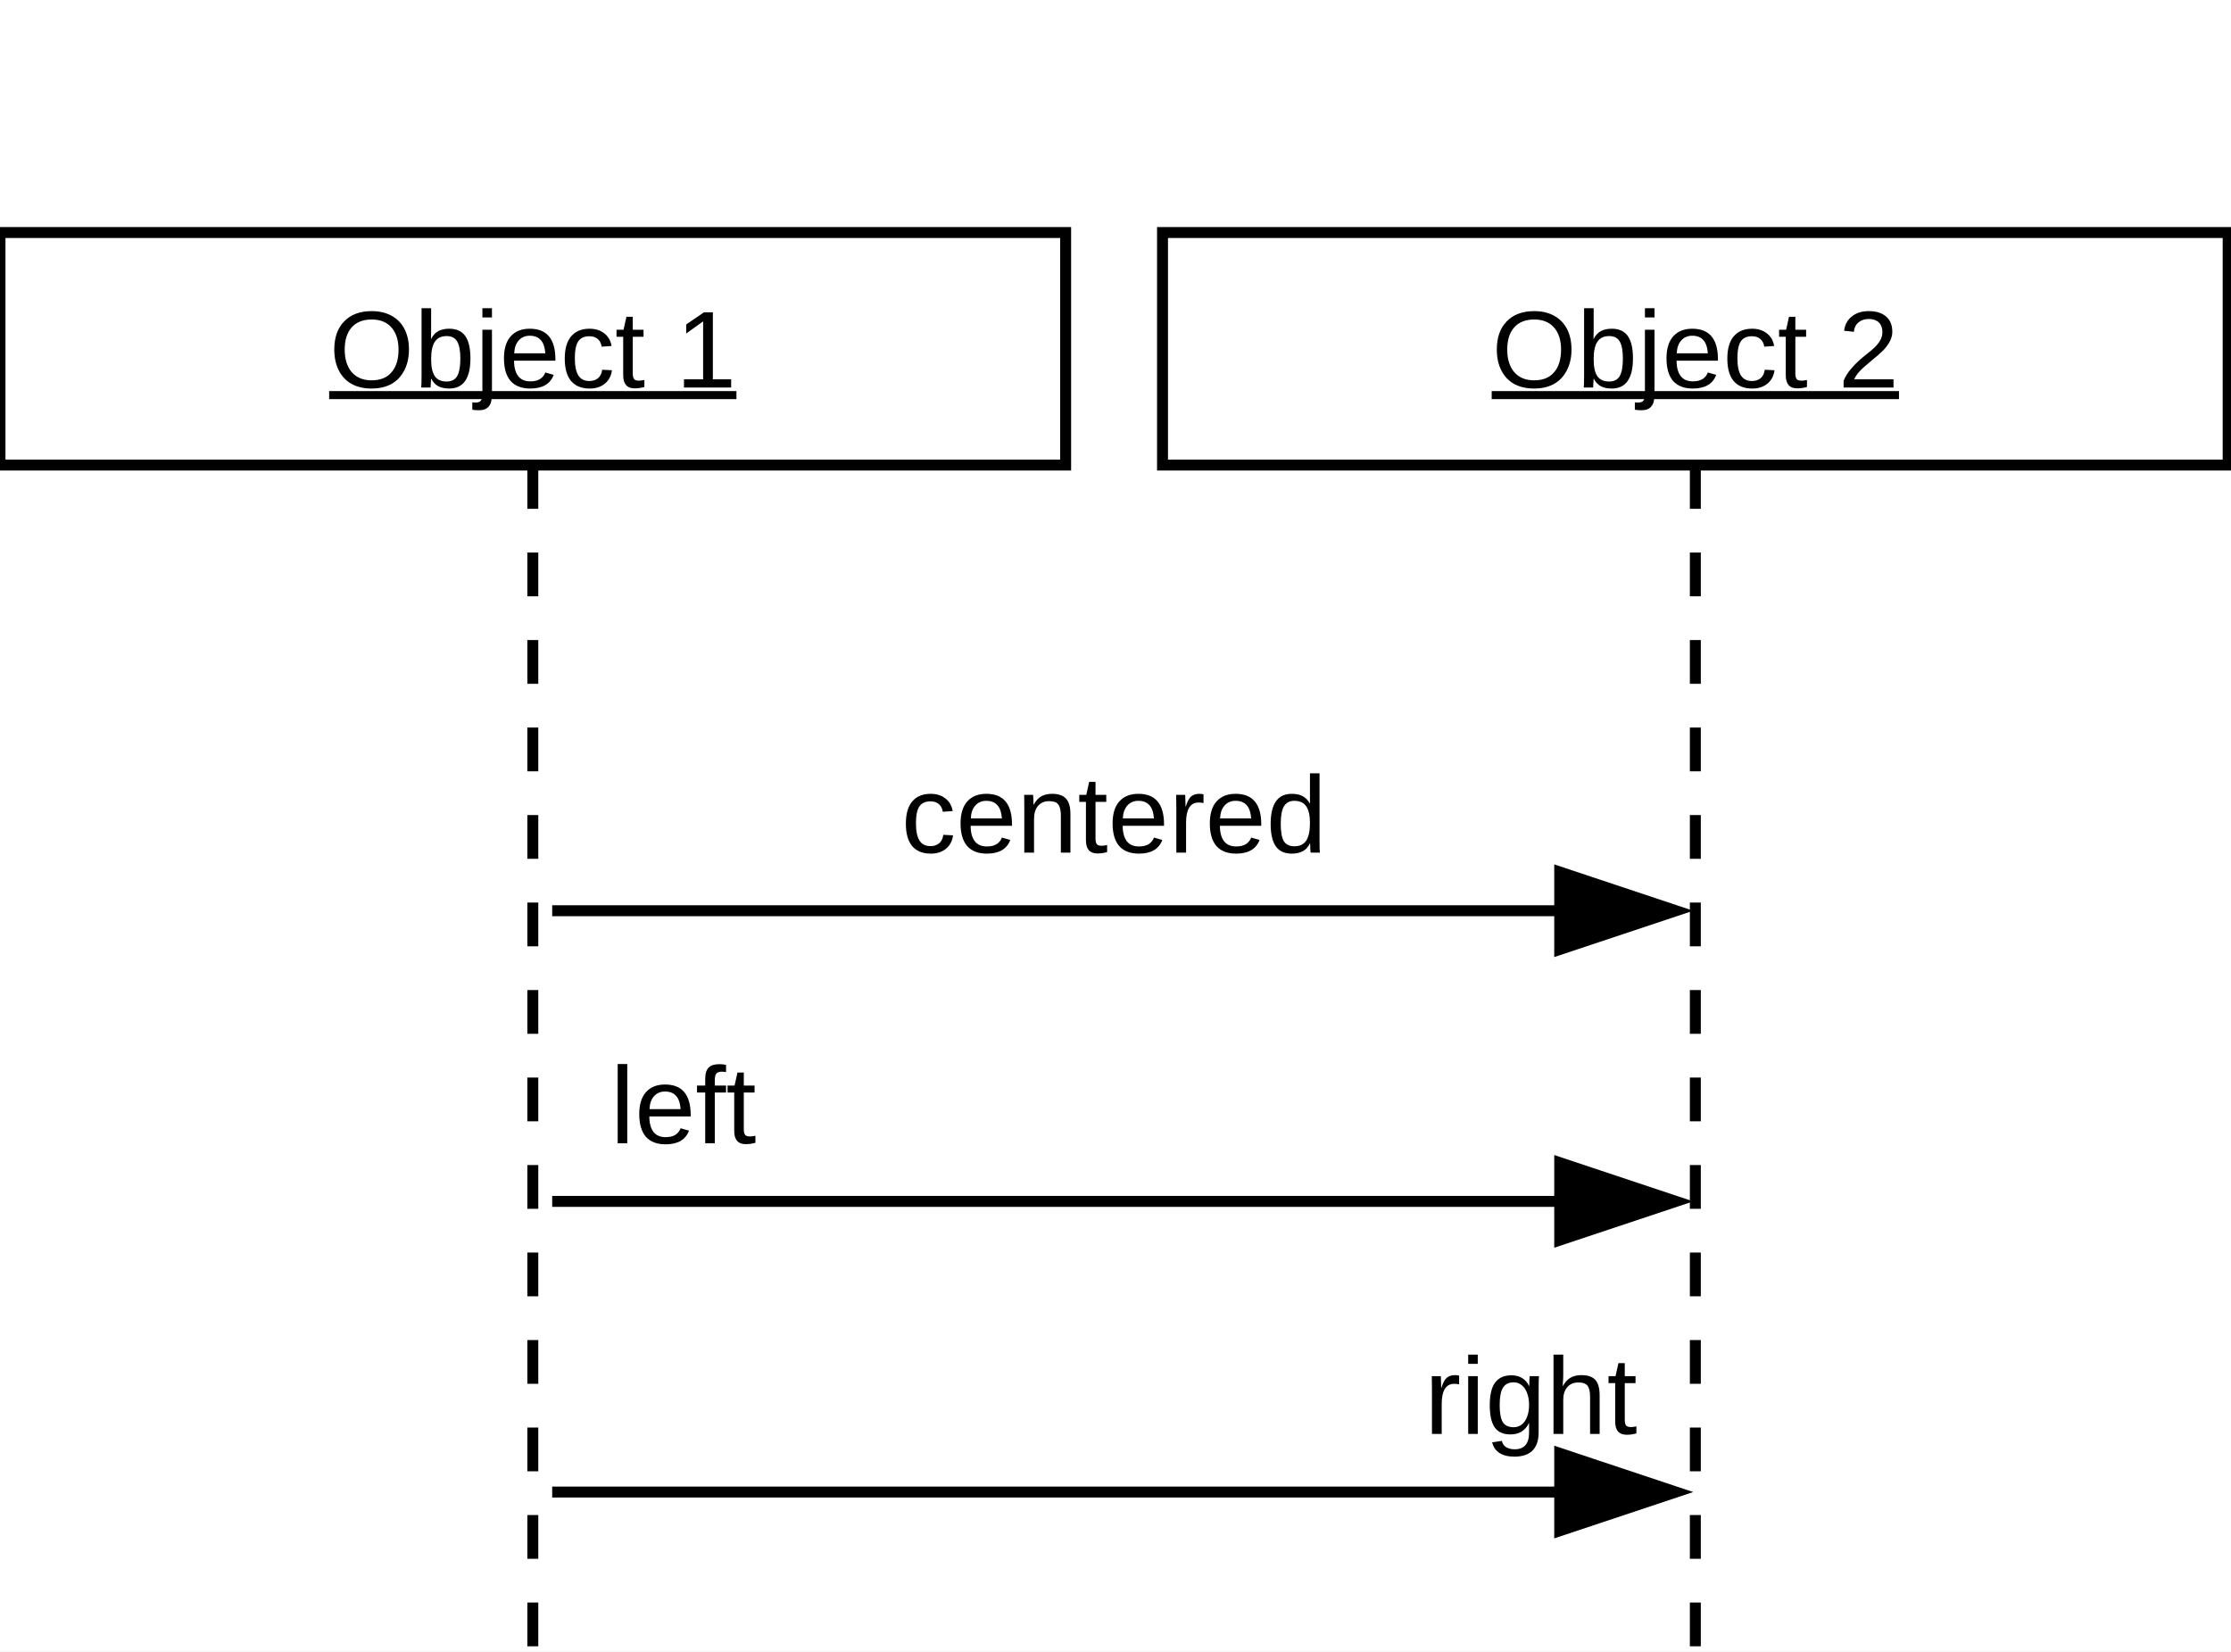
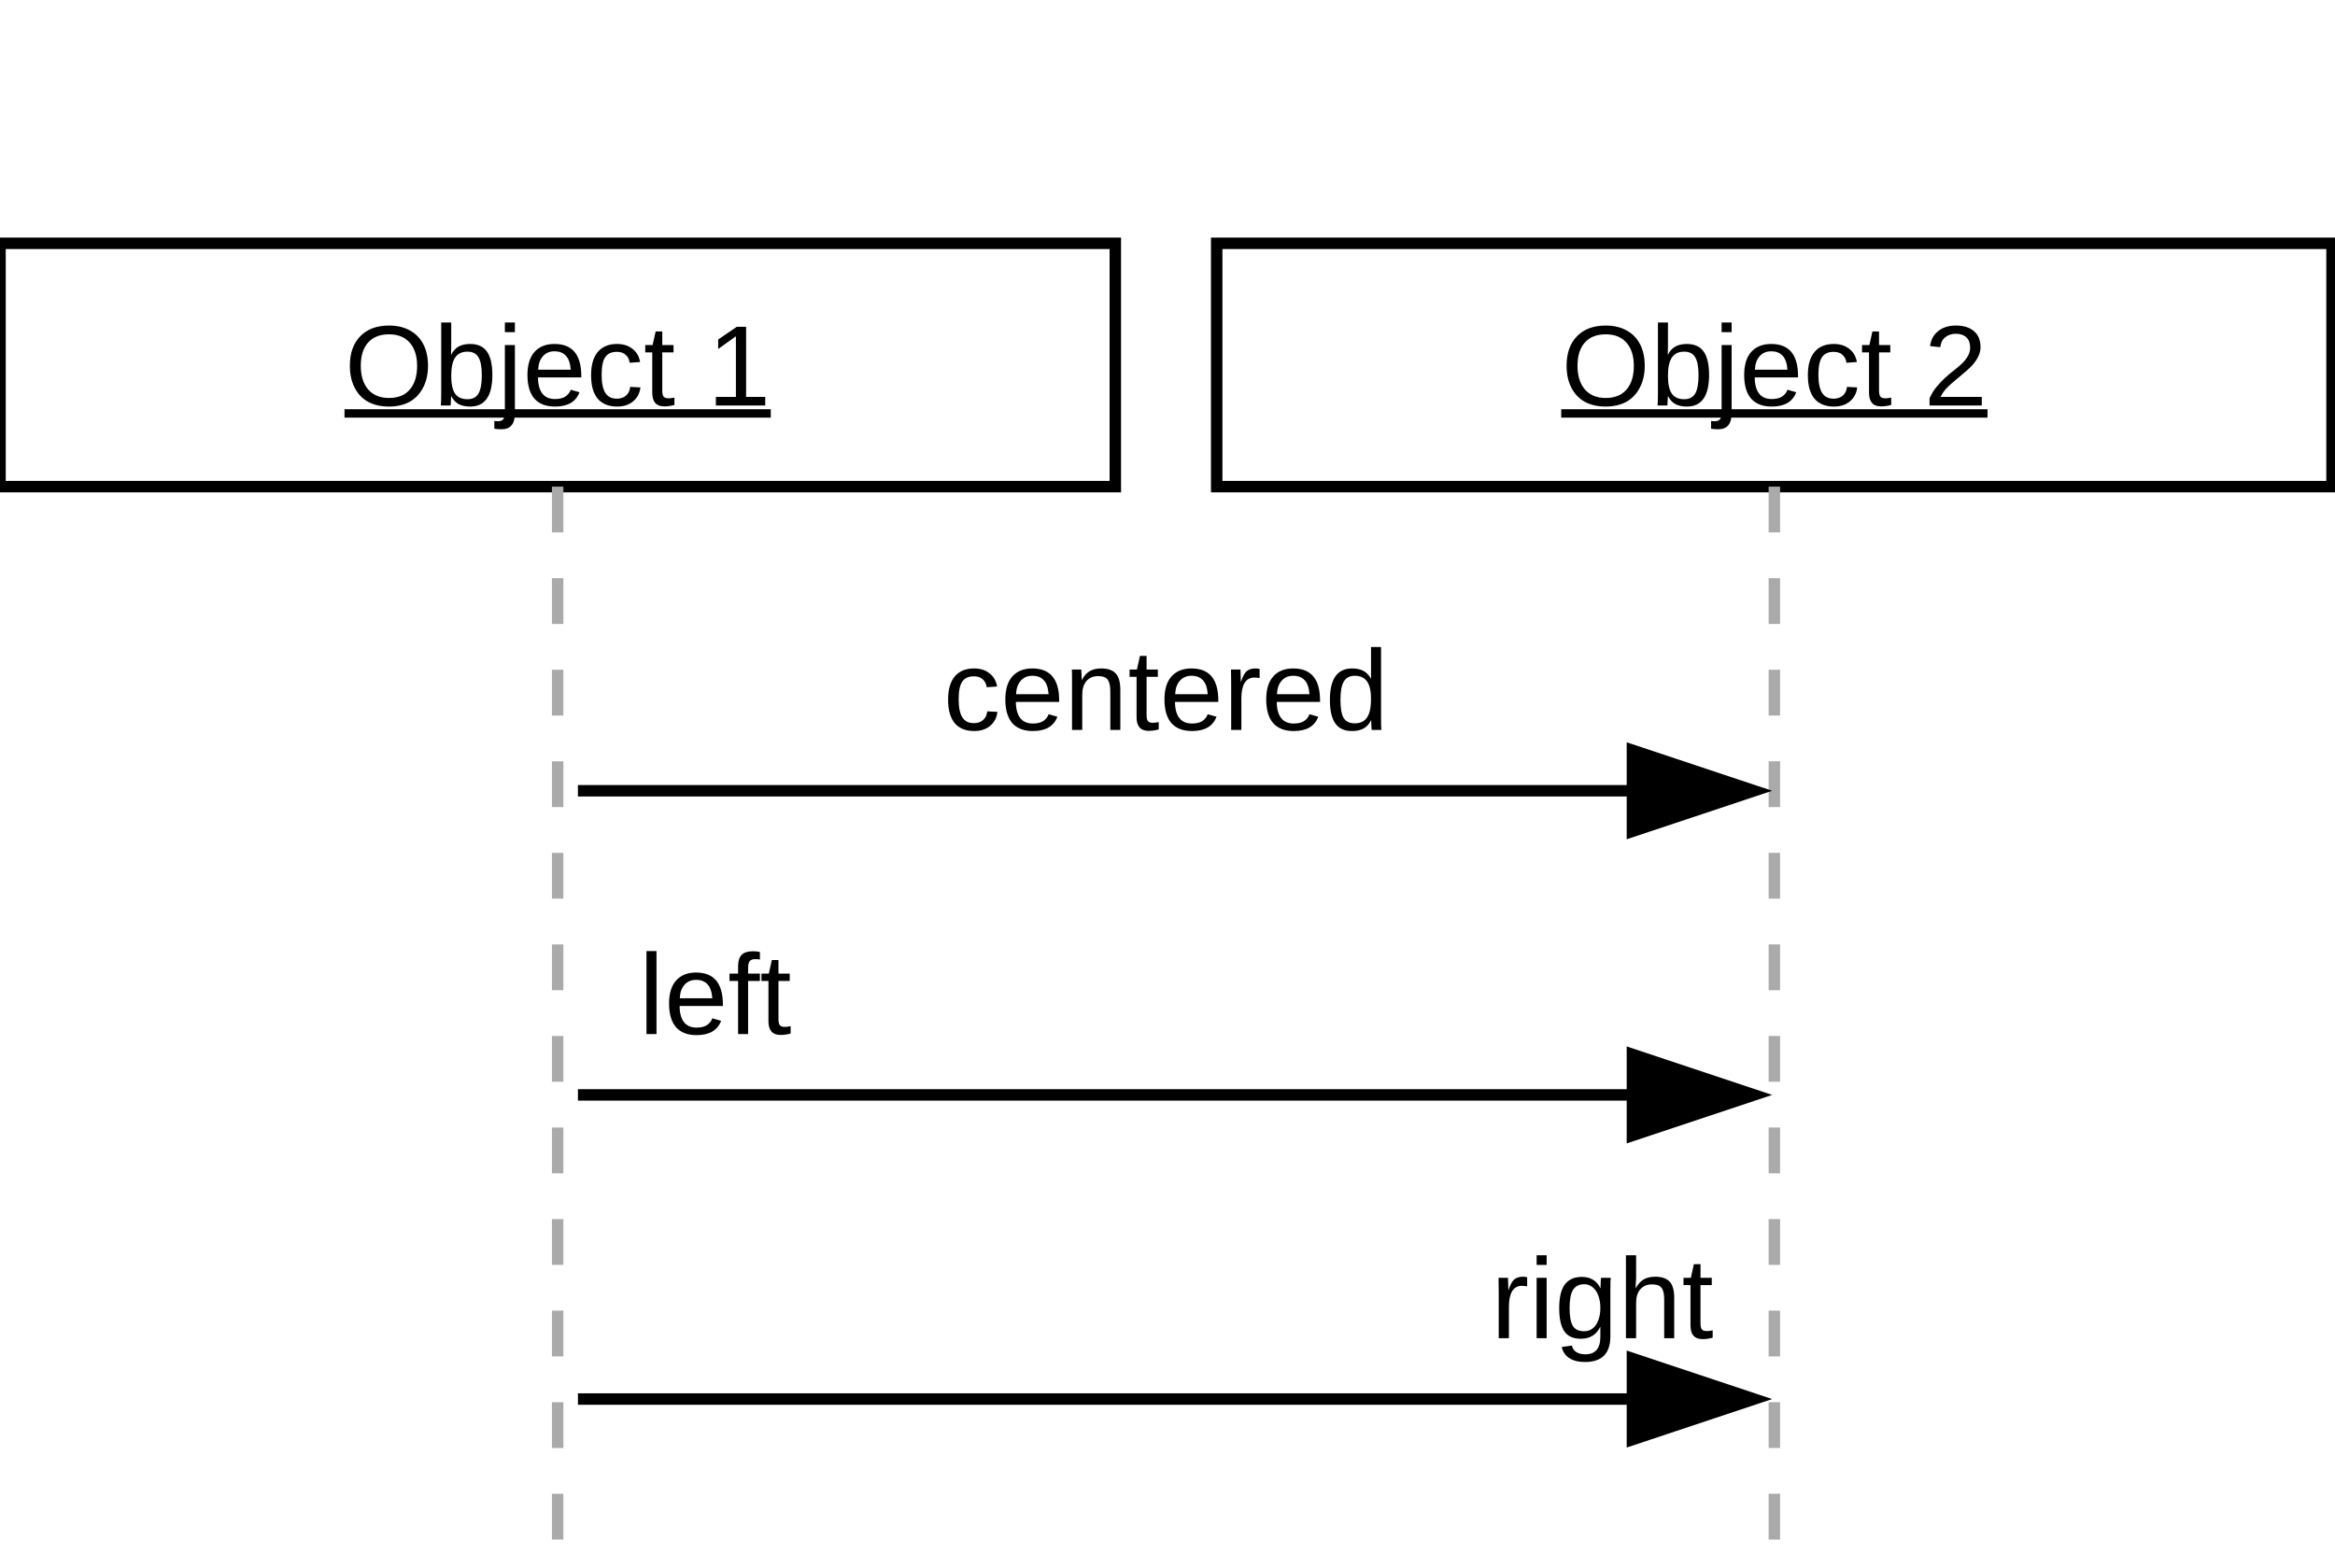
- <svg xmlns="http://www.w3.org/2000/svg" baseProfile="full" height="151px" version="1.1" width="204px">
+ <svg xmlns="http://www.w3.org/2000/svg" baseProfile="full" height="137px" version="1.1" width="204px">
  <defs />
  <g id="shapes" transform="scale(1.0)">
    <rect fill="white" height="100%" width="100%" x="0" y="0" />
    <rect fill="white" height="21.26" stroke="black" stroke-width="1" width="97.441" x="0.0" y="21.26" />
    <text fill="black" font-family="Arial, Helvetica, sans-serif" font-size="10px" text-anchor="middle" text-decoration="underline" x="48.72" y="35.433">Object 1</text>
    <rect fill="white" height="21.26" stroke="black" stroke-width="1" width="97.441" x="106.299" y="21.26" />
    <text fill="black" font-family="Arial, Helvetica, sans-serif" font-size="10px" text-anchor="middle" text-decoration="underline" x="155.02" y="35.433">Object 2</text>
-     <line stroke="black" stroke-dasharray="4" stroke-width="1" x1="48.72" x2="48.72" y1="42.52" y2="150.591" />
-     <line stroke="black" stroke-dasharray="4" stroke-width="1" x1="155.02" x2="155.02" y1="42.52" y2="150.591" />
-     <text fill="black" font-family="Arial, Helvetica, sans-serif" font-size="10px" text-anchor="middle" x="101.87" y="77.953">centered</text>
-     <line stroke="black" stroke-width="1" x1="50.492" x2="151.476" y1="83.268" y2="83.268" />
-     <polygon fill="black" points="142.618,86.811 153.248,83.268 142.618,79.724" stroke="black" />
-     <text fill="black" font-family="Arial, Helvetica, sans-serif" font-size="10px" text-anchor="start" x="55.807" y="104.528">left</text>
-     <line stroke="black" stroke-width="1" x1="50.492" x2="151.476" y1="109.843" y2="109.843" />
-     <polygon fill="black" points="142.618,113.386 153.248,109.843 142.618,106.299" stroke="black" />
-     <text fill="black" font-family="Arial, Helvetica, sans-serif" font-size="10px" text-anchor="end" x="149.705" y="131.102">right</text>
-     <line stroke="black" stroke-width="1" x1="50.492" x2="151.476" y1="136.417" y2="136.417" />
-     <polygon fill="black" points="142.618,139.961 153.248,136.417 142.618,132.874" stroke="black" />
+     <line stroke="#aaaaaa" stroke-dasharray="4" stroke-width="1" x1="48.72" x2="48.72" y1="42.52" y2="136.417" />
+     <line stroke="#aaaaaa" stroke-dasharray="4" stroke-width="1" x1="155.02" x2="155.02" y1="42.52" y2="136.417" />
+     <text fill="black" font-family="Arial, Helvetica, sans-serif" font-size="10px" text-anchor="middle" x="101.87" y="63.78">centered</text>
+     <line stroke="black" stroke-width="1" x1="50.492" x2="151.476" y1="69.094" y2="69.094" />
+     <polygon fill="black" points="142.618,72.638 153.248,69.094 142.618,65.551" stroke="black" />
+     <text fill="black" font-family="Arial, Helvetica, sans-serif" font-size="10px" text-anchor="start" x="55.807" y="90.354">left</text>
+     <line stroke="black" stroke-width="1" x1="50.492" x2="151.476" y1="95.669" y2="95.669" />
+     <polygon fill="black" points="142.618,99.213 153.248,95.669 142.618,92.126" stroke="black" />
+     <text fill="black" font-family="Arial, Helvetica, sans-serif" font-size="10px" text-anchor="end" x="149.705" y="116.929">right</text>
+     <line stroke="black" stroke-width="1" x1="50.492" x2="151.476" y1="122.244" y2="122.244" />
+     <polygon fill="black" points="142.618,125.787 153.248,122.244 142.618,118.701" stroke="black" />
  </g>
</svg>
